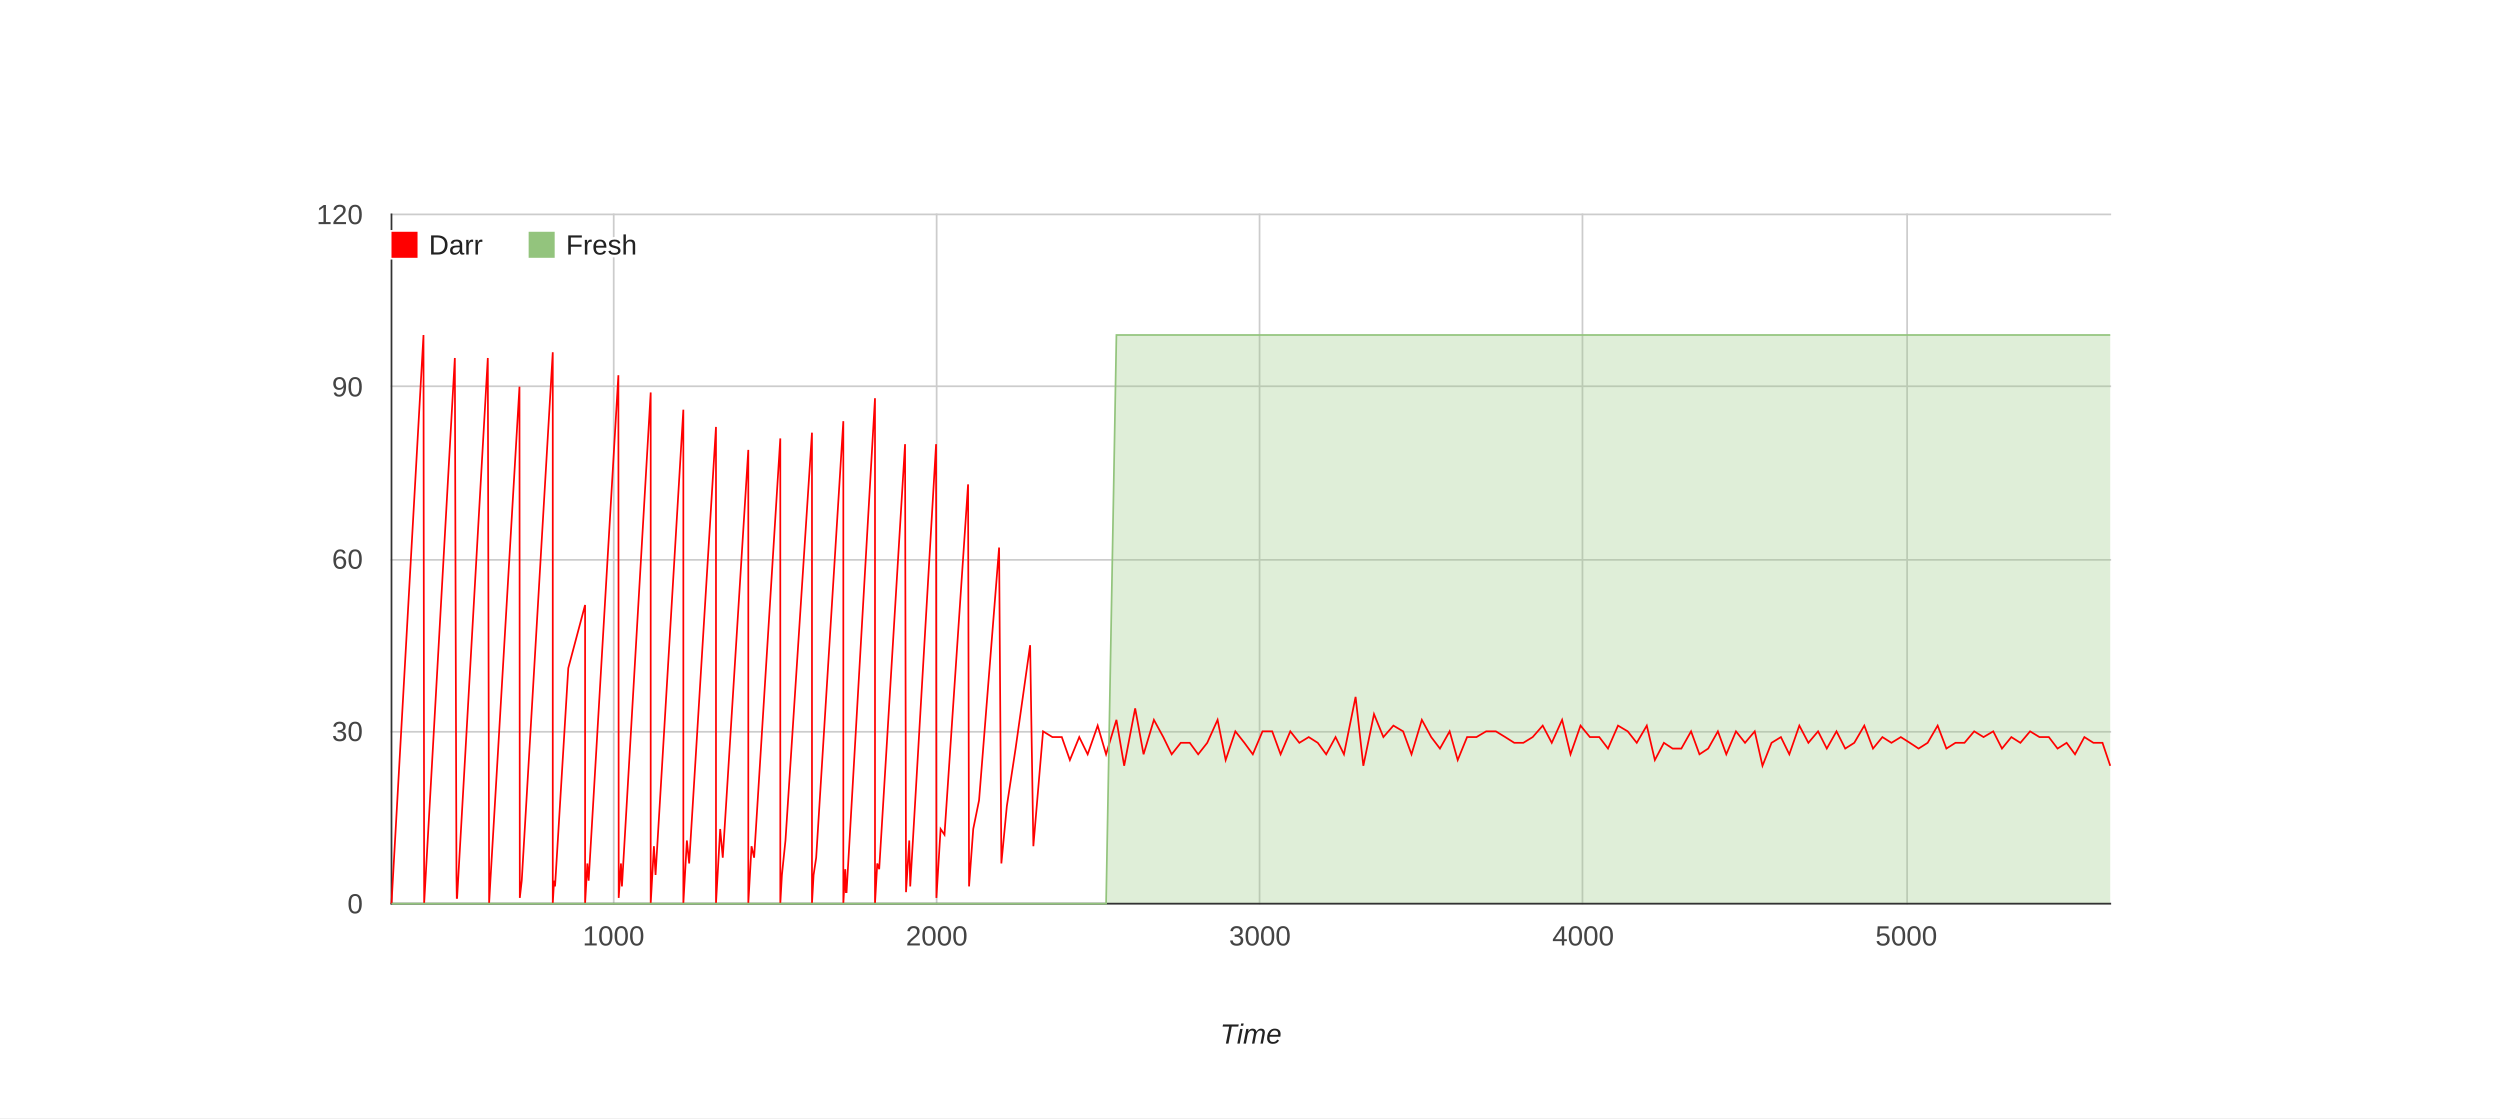
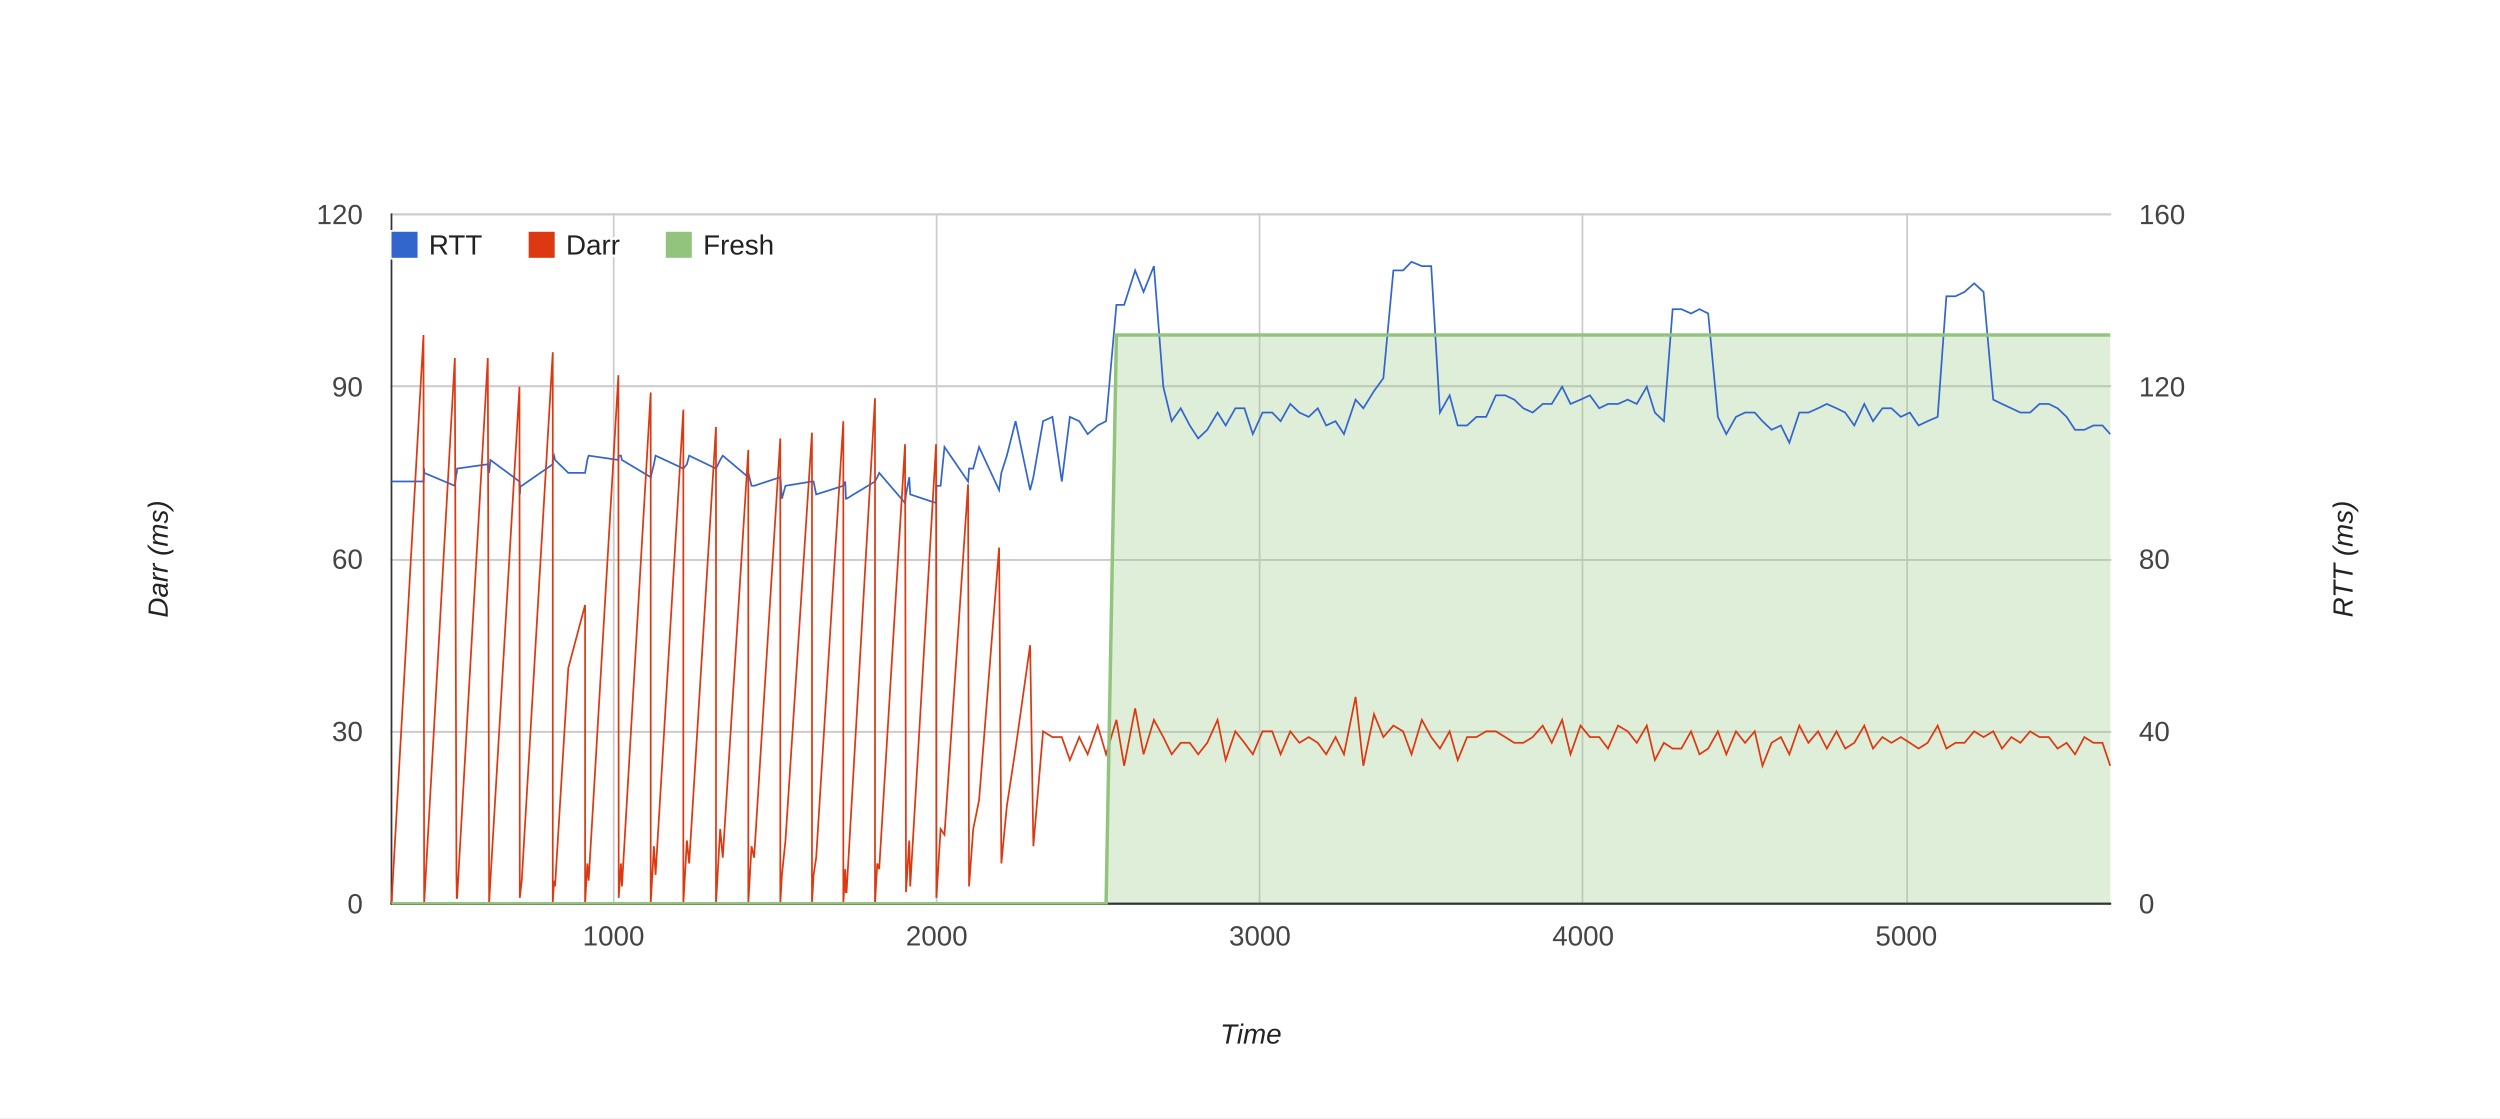
<svg width="1440" height="644" aria-label="A chart." style="overflow: hidden;">
  <defs id="defs">
-     <clipPath id="_ABSTRACT_RENDERER_ID_7">
+     <clipPath id="_ABSTRACT_RENDERER_ID_136">
      <rect x="225" y="123" width="991" height="398" />
    </clipPath>
  </defs>
  <rect x="0" y="0" width="1440" height="644" stroke="none" stroke-width="0" fill="#ffffff" />
  <g>
    <rect x="225" y="123" width="991" height="398" stroke="none" stroke-width="0" fill-opacity="0" fill="#ffffff" />
-     <g clip-path="url(#_ABSTRACT_RENDERER_ID_7)">
+     <g clip-path="url(#_ABSTRACT_RENDERER_ID_136)">
      <g>
        <rect x="353" y="123" width="1" height="398" stroke="none" stroke-width="0" fill="#cccccc" />
        <rect x="539" y="123" width="1" height="398" stroke="none" stroke-width="0" fill="#cccccc" />
        <rect x="725" y="123" width="1" height="398" stroke="none" stroke-width="0" fill="#cccccc" />
        <rect x="911" y="123" width="1" height="398" stroke="none" stroke-width="0" fill="#cccccc" />
        <rect x="1098" y="123" width="1" height="398" stroke="none" stroke-width="0" fill="#cccccc" />
        <rect x="225" y="520" width="991" height="1" stroke="none" stroke-width="0" fill="#cccccc" />
        <rect x="225" y="421" width="991" height="1" stroke="none" stroke-width="0" fill="#cccccc" />
        <rect x="225" y="322" width="991" height="1" stroke="none" stroke-width="0" fill="#cccccc" />
        <rect x="225" y="222" width="991" height="1" stroke="none" stroke-width="0" fill="#cccccc" />
        <rect x="225" y="123" width="991" height="1" stroke="none" stroke-width="0" fill="#cccccc" />
+         <rect x="225" y="520" width="991" height="1" stroke="none" stroke-width="0" fill="#cccccc" />
+         <rect x="225" y="421" width="991" height="1" stroke="none" stroke-width="0" fill="#cccccc" />
+         <rect x="225" y="322" width="991" height="1" stroke="none" stroke-width="0" fill="#cccccc" />
+         <rect x="225" y="222" width="991" height="1" stroke="none" stroke-width="0" fill="#cccccc" />
+         <rect x="225" y="123" width="991" height="1" stroke="none" stroke-width="0" fill="#cccccc" />
      </g>
      <g>
        <g>
-           <path d="M225.5,520.5L225.5,520.5L243.93,192.975L244.302,513.883L244.302,520.5L244.302,520.5L261.987,206.208L262.918,503.958L263.104,517.192L263.291,517.192L280.976,206.208L281.72,507.267L281.72,520.5L282.465,507.267L299.219,222.75L299.406,517.192L299.778,513.883L300.523,507.267L318.394,202.9L318.394,520.5L319.139,507.267L319.697,510.575L327.33,384.858L337.01,348.467L337.01,520.5L338.313,497.342L339.058,507.267L356.184,216.133L356.371,517.192L357.674,497.342L358.232,510.575L374.8,226.058L374.8,520.5L376.662,487.417L377.593,503.958L393.603,235.983L393.603,520.5L395.65,484.108L396.954,497.342L412.405,245.908L412.405,520.5L414.825,477.492L416.314,494.033L431.021,259.142L431.021,520.5L432.882,487.417L434.372,494.033L449.451,252.525L449.451,520.5L450.382,503.958L452.429,484.108L467.694,249.217L467.694,520.5L468.625,503.958L470.115,494.033L485.752,242.6L485.752,520.5L486.869,500.65L487.241,513.883L487.614,513.883L503.996,229.367L503.996,520.5L505.299,497.342L506.416,500.65L521.309,255.833L521.867,513.883L523.729,484.108L524.287,510.575L539.18,255.833L539.366,517.192L541.786,477.492L544.02,480.8L557.61,278.992L558.168,510.575L560.588,477.492L563.939,460.95L575.481,315.383L576.784,497.342L579.949,464.258L584.975,431.175L593.353,371.625L595.214,487.417L600.799,421.25L606.198,424.558L611.596,424.558L616.25,437.792L621.649,424.558L626.489,434.483L632.26,417.942L637.1,434.483L643.057,414.633L647.525,441.1L653.855,408.017L658.695,434.483L664.652,414.633L670.051,424.558L674.891,434.483L680.103,427.867L685.316,427.867L690.156,434.483L695.368,427.867L701.325,414.633L705.98,437.792L711.564,421.25L716.777,427.867L721.617,434.483L727.202,421.25L732.787,421.25L737.627,434.483L743.212,421.25L748.424,427.867L753.823,424.558L759.035,427.867L763.875,434.483L769.274,424.558L774.114,434.483L780.816,401.4L785.284,441.1L791.427,411.325L796.826,424.558L802.597,417.942L808.181,421.25L813.022,434.483L818.979,414.633L824.377,424.558L829.404,431.175L834.989,421.25L839.643,437.792L845.041,424.558L850.44,424.558L856.025,421.25L861.609,421.25L867.008,424.558L872.221,427.867L877.433,427.867L882.832,424.558L888.603,417.942L893.815,427.867L899.772,414.633L904.612,434.483L910.383,417.942L915.782,424.558L921.181,424.558L926.207,431.175L931.978,417.942L937.563,421.25L942.775,427.867L948.546,417.942L953.2,437.792L958.413,427.867L963.439,431.175L968.465,431.175L974.05,421.25L978.89,434.483L983.917,431.175L989.502,421.25L994.342,434.483L999.926,421.25L1005.139,427.867L1010.724,421.25L1015.192,441.1L1020.404,427.867L1025.803,424.558L1030.643,434.483L1036.414,417.942L1041.626,427.867L1047.211,421.25L1052.237,431.175L1057.822,421.25L1062.849,431.175L1068.061,427.867L1073.832,417.942L1078.858,431.175L1084.257,424.558L1089.47,427.867L1094.868,424.558L1100.081,427.867L1105.107,431.175L1110.319,427.867L1116.09,417.942L1121.117,431.175L1126.329,427.867L1131.542,427.867L1137.127,421.25L1142.525,424.558L1148.11,421.25L1153.136,431.175L1158.535,424.558L1163.747,427.867L1169.332,421.25L1174.731,424.558L1180.13,424.558L1185.156,431.175L1190.368,427.867L1195.209,434.483L1200.607,424.558L1205.82,427.867L1211.032,427.867L1215.5,441.1L1215.5,520.5Z" stroke="none" stroke-width="0" fill-opacity="0" fill="#ff0000" />
+           <path d="M225.5,520.5L225.5,277.337L243.93,277.337L244.302,269.894L244.302,272.375L244.302,272.375L261.987,279.819L262.918,272.375L263.104,272.375L263.291,269.894L280.976,267.413L281.72,272.375L281.72,272.375L282.465,264.931L299.219,277.337L299.406,284.781L299.778,279.819L300.523,279.819L318.394,267.413L318.394,264.931L319.139,262.45L319.697,264.931L327.33,272.375L337.01,272.375L337.01,272.375L338.313,264.931L339.058,262.45L356.184,264.931L356.371,262.45L357.674,262.45L358.232,264.931L374.8,274.856L374.8,274.856L376.662,267.413L377.593,262.45L393.603,269.894L393.603,269.894L395.65,267.413L396.954,262.45L412.405,269.894L412.405,269.894L414.825,264.931L416.314,262.45L431.021,274.856L431.021,272.375L432.882,279.819L434.372,279.819L449.451,274.856L449.451,274.856L450.382,287.262L452.429,279.819L467.694,277.337L467.694,277.337L468.625,277.337L470.115,284.781L485.752,279.819L485.752,279.819L486.869,277.337L487.241,287.262L487.614,287.262L503.996,277.337L503.996,277.337L505.299,274.856L506.416,272.375L521.309,289.744L521.867,284.781L523.729,274.856L524.287,284.781L539.18,289.744L539.366,279.819L541.786,279.819L544.02,257.487L557.61,277.337L558.168,269.894L560.588,269.894L563.939,257.487L575.481,282.3L576.784,272.375L579.949,262.45L584.975,242.6L593.353,282.3L595.214,274.856L600.799,242.6L606.198,240.119L611.596,277.337L616.25,240.119L621.649,242.6L626.489,250.044L632.26,245.081L637.1,242.6L643.057,175.606L647.525,175.606L653.855,155.756L658.695,168.162L664.652,153.275L670.051,222.75L674.891,242.6L680.103,235.156L685.316,245.081L690.156,252.525L695.368,247.562L701.325,237.637L705.98,245.081L711.564,235.156L716.777,235.156L721.617,250.044L727.202,237.637L732.787,237.637L737.627,242.6L743.212,232.675L748.424,237.637L753.823,240.119L759.035,235.156L763.875,245.081L769.274,242.6L774.114,250.044L780.816,230.194L785.284,235.156L791.427,225.231L796.826,217.787L802.597,155.756L808.181,155.756L813.022,150.794L818.979,153.275L824.377,153.275L829.404,237.637L834.989,227.712L839.643,245.081L845.041,245.081L850.44,240.119L856.025,240.119L861.609,227.712L867.008,227.712L872.221,230.194L877.433,235.156L882.832,237.637L888.603,232.675L893.815,232.675L899.772,222.75L904.612,232.675L910.383,230.194L915.782,227.712L921.181,235.156L926.207,232.675L931.978,232.675L937.563,230.194L942.775,232.675L948.546,222.75L953.2,237.637L958.413,242.6L963.439,178.087L968.465,178.087L974.05,180.569L978.89,178.087L983.917,180.569L989.502,240.119L994.342,250.044L999.926,240.119L1005.139,237.637L1010.724,237.637L1015.192,242.6L1020.404,247.562L1025.803,245.081L1030.643,255.006L1036.414,237.637L1041.626,237.637L1047.211,235.156L1052.237,232.675L1057.822,235.156L1062.849,237.637L1068.061,245.081L1073.832,232.675L1078.858,242.6L1084.257,235.156L1089.47,235.156L1094.868,240.119L1100.081,237.637L1105.107,245.081L1110.319,242.6L1116.09,240.119L1121.117,170.644L1126.329,170.644L1131.542,168.162L1137.127,163.2L1142.525,168.162L1148.11,230.194L1153.136,232.675L1158.535,235.156L1163.747,237.637L1169.332,237.637L1174.731,232.675L1180.13,232.675L1185.156,235.156L1190.368,240.119L1195.209,247.562L1200.607,247.562L1205.82,245.081L1211.032,245.081L1215.5,250.044L1215.5,520.5Z" stroke="none" stroke-width="0" fill-opacity="0" fill="#3366cc" />
+         </g>
+         <g>
+           <path d="M225.5,520.5L225.5,520.5L243.93,192.975L244.302,513.883L244.302,520.5L244.302,520.5L261.987,206.208L262.918,503.958L263.104,517.192L263.291,517.192L280.976,206.208L281.72,507.267L281.72,520.5L282.465,507.267L299.219,222.75L299.406,517.192L299.778,513.883L300.523,507.267L318.394,202.9L318.394,520.5L319.139,507.267L319.697,510.575L327.33,384.858L337.01,348.467L337.01,520.5L338.313,497.342L339.058,507.267L356.184,216.133L356.371,517.192L357.674,497.342L358.232,510.575L374.8,226.058L374.8,520.5L376.662,487.417L377.593,503.958L393.603,235.983L393.603,520.5L395.65,484.108L396.954,497.342L412.405,245.908L412.405,520.5L414.825,477.492L416.314,494.033L431.021,259.142L431.021,520.5L432.882,487.417L434.372,494.033L449.451,252.525L449.451,520.5L450.382,503.958L452.429,484.108L467.694,249.217L467.694,520.5L468.625,503.958L470.115,494.033L485.752,242.6L485.752,520.5L486.869,500.65L487.241,513.883L487.614,513.883L503.996,229.367L503.996,520.5L505.299,497.342L506.416,500.65L521.309,255.833L521.867,513.883L523.729,484.108L524.287,510.575L539.18,255.833L539.366,517.192L541.786,477.492L544.02,480.8L557.61,278.992L558.168,510.575L560.588,477.492L563.939,460.95L575.481,315.383L576.784,497.342L579.949,464.258L584.975,431.175L593.353,371.625L595.214,487.417L600.799,421.25L606.198,424.558L611.596,424.558L616.25,437.792L621.649,424.558L626.489,434.483L632.26,417.942L637.1,434.483L643.057,414.633L647.525,441.1L653.855,408.017L658.695,434.483L664.652,414.633L670.051,424.558L674.891,434.483L680.103,427.867L685.316,427.867L690.156,434.483L695.368,427.867L701.325,414.633L705.98,437.792L711.564,421.25L716.777,427.867L721.617,434.483L727.202,421.25L732.787,421.25L737.627,434.483L743.212,421.25L748.424,427.867L753.823,424.558L759.035,427.867L763.875,434.483L769.274,424.558L774.114,434.483L780.816,401.4L785.284,441.1L791.427,411.325L796.826,424.558L802.597,417.942L808.181,421.25L813.022,434.483L818.979,414.633L824.377,424.558L829.404,431.175L834.989,421.25L839.643,437.792L845.041,424.558L850.44,424.558L856.025,421.25L861.609,421.25L867.008,424.558L872.221,427.867L877.433,427.867L882.832,424.558L888.603,417.942L893.815,427.867L899.772,414.633L904.612,434.483L910.383,417.942L915.782,424.558L921.181,424.558L926.207,431.175L931.978,417.942L937.563,421.25L942.775,427.867L948.546,417.942L953.2,437.792L958.413,427.867L963.439,431.175L968.465,431.175L974.05,421.25L978.89,434.483L983.917,431.175L989.502,421.25L994.342,434.483L999.926,421.25L1005.139,427.867L1010.724,421.25L1015.192,441.1L1020.404,427.867L1025.803,424.558L1030.643,434.483L1036.414,417.942L1041.626,427.867L1047.211,421.25L1052.237,431.175L1057.822,421.25L1062.849,431.175L1068.061,427.867L1073.832,417.942L1078.858,431.175L1084.257,424.558L1089.47,427.867L1094.868,424.558L1100.081,427.867L1105.107,431.175L1110.319,427.867L1116.09,417.942L1121.117,431.175L1126.329,427.867L1131.542,427.867L1137.127,421.25L1142.525,424.558L1148.11,421.25L1153.136,431.175L1158.535,424.558L1163.747,427.867L1169.332,421.25L1174.731,424.558L1180.13,424.558L1185.156,431.175L1190.368,427.867L1195.209,434.483L1200.607,424.558L1205.82,427.867L1211.032,427.867L1215.5,441.1L1215.5,520.5Z" stroke="none" stroke-width="0" fill-opacity="0" fill="#dc3912" />
        </g>
        <g>
          <path d="M225.5,520.5L225.5,520.5L243.93,520.5L244.302,520.5L244.302,520.5L244.302,520.5L261.987,520.5L262.918,520.5L263.104,520.5L263.291,520.5L280.976,520.5L281.72,520.5L281.72,520.5L282.465,520.5L299.219,520.5L299.406,520.5L299.778,520.5L300.523,520.5L318.394,520.5L318.394,520.5L319.139,520.5L319.697,520.5L327.33,520.5L337.01,520.5L337.01,520.5L338.313,520.5L339.058,520.5L356.184,520.5L356.371,520.5L357.674,520.5L358.232,520.5L374.8,520.5L374.8,520.5L376.662,520.5L377.593,520.5L393.603,520.5L393.603,520.5L395.65,520.5L396.954,520.5L412.405,520.5L412.405,520.5L414.825,520.5L416.314,520.5L431.021,520.5L431.021,520.5L432.882,520.5L434.372,520.5L449.451,520.5L449.451,520.5L450.382,520.5L452.429,520.5L467.694,520.5L467.694,520.5L468.625,520.5L470.115,520.5L485.752,520.5L485.752,520.5L486.869,520.5L487.241,520.5L487.614,520.5L503.996,520.5L503.996,520.5L505.299,520.5L506.416,520.5L521.309,520.5L521.867,520.5L523.729,520.5L524.287,520.5L539.18,520.5L539.366,520.5L541.786,520.5L544.02,520.5L557.61,520.5L558.168,520.5L560.588,520.5L563.939,520.5L575.481,520.5L576.784,520.5L579.949,520.5L584.975,520.5L593.353,520.5L595.214,520.5L600.799,520.5L606.198,520.5L611.596,520.5L616.25,520.5L621.649,520.5L626.489,520.5L632.26,520.5L637.1,520.5L643.057,192.975L647.525,192.975L653.855,192.975L658.695,192.975L664.652,192.975L670.051,192.975L674.891,192.975L680.103,192.975L685.316,192.975L690.156,192.975L695.368,192.975L701.325,192.975L705.98,192.975L711.564,192.975L716.777,192.975L721.617,192.975L727.202,192.975L732.787,192.975L737.627,192.975L743.212,192.975L748.424,192.975L753.823,192.975L759.035,192.975L763.875,192.975L769.274,192.975L774.114,192.975L780.816,192.975L785.284,192.975L791.427,192.975L796.826,192.975L802.597,192.975L808.181,192.975L813.022,192.975L818.979,192.975L824.377,192.975L829.404,192.975L834.989,192.975L839.643,192.975L845.041,192.975L850.44,192.975L856.025,192.975L861.609,192.975L867.008,192.975L872.221,192.975L877.433,192.975L882.832,192.975L888.603,192.975L893.815,192.975L899.772,192.975L904.612,192.975L910.383,192.975L915.782,192.975L921.181,192.975L926.207,192.975L931.978,192.975L937.563,192.975L942.775,192.975L948.546,192.975L953.2,192.975L958.413,192.975L963.439,192.975L968.465,192.975L974.05,192.975L978.89,192.975L983.917,192.975L989.502,192.975L994.342,192.975L999.926,192.975L1005.139,192.975L1010.724,192.975L1015.192,192.975L1020.404,192.975L1025.803,192.975L1030.643,192.975L1036.414,192.975L1041.626,192.975L1047.211,192.975L1052.237,192.975L1057.822,192.975L1062.849,192.975L1068.061,192.975L1073.832,192.975L1078.858,192.975L1084.257,192.975L1089.47,192.975L1094.868,192.975L1100.081,192.975L1105.107,192.975L1110.319,192.975L1116.09,192.975L1121.117,192.975L1126.329,192.975L1131.542,192.975L1137.127,192.975L1142.525,192.975L1148.11,192.975L1153.136,192.975L1158.535,192.975L1163.747,192.975L1169.332,192.975L1174.731,192.975L1180.13,192.975L1185.156,192.975L1190.368,192.975L1195.209,192.975L1200.607,192.975L1205.82,192.975L1211.032,192.975L1215.5,192.975L1215.5,520.5Z" stroke="none" stroke-width="0" fill-opacity="0.3" fill="#93c47d" />
        </g>
      </g>
      <g>
        <rect x="225" y="123" width="1" height="398" stroke="none" stroke-width="0" fill="#333333" />
        <rect x="225" y="520" width="991" height="1" stroke="none" stroke-width="0" fill="#333333" />
+         <rect x="225" y="520" width="991" height="1" stroke="none" stroke-width="0" fill="#333333" />
      </g>
      <g>
-         <path d="M225.5,520.5L243.93,192.975L244.302,513.883L244.302,520.5L244.302,520.5L261.987,206.208L262.918,503.958L263.104,517.192L263.291,517.192L280.976,206.208L281.72,507.267L281.72,520.5L282.465,507.267L299.219,222.75L299.406,517.192L299.778,513.883L300.523,507.267L318.394,202.9L318.394,520.5L319.139,507.267L319.697,510.575L327.33,384.858L337.01,348.467L337.01,520.5L338.313,497.342L339.058,507.267L356.184,216.133L356.371,517.192L357.674,497.342L358.232,510.575L374.8,226.058L374.8,520.5L376.662,487.417L377.593,503.958L393.603,235.983L393.603,520.5L395.65,484.108L396.954,497.342L412.405,245.908L412.405,520.5L414.825,477.492L416.314,494.033L431.021,259.142L431.021,520.5L432.882,487.417L434.372,494.033L449.451,252.525L449.451,520.5L450.382,503.958L452.429,484.108L467.694,249.217L467.694,520.5L468.625,503.958L470.115,494.033L485.752,242.6L485.752,520.5L486.869,500.65L487.241,513.883L487.614,513.883L503.996,229.367L503.996,520.5L505.299,497.342L506.416,500.65L521.309,255.833L521.867,513.883L523.729,484.108L524.287,510.575L539.18,255.833L539.366,517.192L541.786,477.492L544.02,480.8L557.61,278.992L558.168,510.575L560.588,477.492L563.939,460.95L575.481,315.383L576.784,497.342L579.949,464.258L584.975,431.175L593.353,371.625L595.214,487.417L600.799,421.25L606.198,424.558L611.596,424.558L616.25,437.792L621.649,424.558L626.489,434.483L632.26,417.942L637.1,434.483L643.057,414.633L647.525,441.1L653.855,408.017L658.695,434.483L664.652,414.633L670.051,424.558L674.891,434.483L680.103,427.867L685.316,427.867L690.156,434.483L695.368,427.867L701.325,414.633L705.98,437.792L711.564,421.25L716.777,427.867L721.617,434.483L727.202,421.25L732.787,421.25L737.627,434.483L743.212,421.25L748.424,427.867L753.823,424.558L759.035,427.867L763.875,434.483L769.274,424.558L774.114,434.483L780.816,401.4L785.284,441.1L791.427,411.325L796.826,424.558L802.597,417.942L808.181,421.25L813.022,434.483L818.979,414.633L824.377,424.558L829.404,431.175L834.989,421.25L839.643,437.792L845.041,424.558L850.44,424.558L856.025,421.25L861.609,421.25L867.008,424.558L872.221,427.867L877.433,427.867L882.832,424.558L888.603,417.942L893.815,427.867L899.772,414.633L904.612,434.483L910.383,417.942L915.782,424.558L921.181,424.558L926.207,431.175L931.978,417.942L937.563,421.25L942.775,427.867L948.546,417.942L953.2,437.792L958.413,427.867L963.439,431.175L968.465,431.175L974.05,421.25L978.89,434.483L983.917,431.175L989.502,421.25L994.342,434.483L999.926,421.25L1005.139,427.867L1010.724,421.25L1015.192,441.1L1020.404,427.867L1025.803,424.558L1030.643,434.483L1036.414,417.942L1041.626,427.867L1047.211,421.25L1052.237,431.175L1057.822,421.25L1062.849,431.175L1068.061,427.867L1073.832,417.942L1078.858,431.175L1084.257,424.558L1089.47,427.867L1094.868,424.558L1100.081,427.867L1105.107,431.175L1110.319,427.867L1116.09,417.942L1121.117,431.175L1126.329,427.867L1131.542,427.867L1137.127,421.25L1142.525,424.558L1148.11,421.25L1153.136,431.175L1158.535,424.558L1163.747,427.867L1169.332,421.25L1174.731,424.558L1180.13,424.558L1185.156,431.175L1190.368,427.867L1195.209,434.483L1200.607,424.558L1205.82,427.867L1211.032,427.867L1215.5,441.1" stroke="#ff0000" stroke-width="1" fill-opacity="1" fill="none" />
-         <path d="M225.5,520.5L243.93,520.5L244.302,520.5L244.302,520.5L244.302,520.5L261.987,520.5L262.918,520.5L263.104,520.5L263.291,520.5L280.976,520.5L281.72,520.5L281.72,520.5L282.465,520.5L299.219,520.5L299.406,520.5L299.778,520.5L300.523,520.5L318.394,520.5L318.394,520.5L319.139,520.5L319.697,520.5L327.33,520.5L337.01,520.5L337.01,520.5L338.313,520.5L339.058,520.5L356.184,520.5L356.371,520.5L357.674,520.5L358.232,520.5L374.8,520.5L374.8,520.5L376.662,520.5L377.593,520.5L393.603,520.5L393.603,520.5L395.65,520.5L396.954,520.5L412.405,520.5L412.405,520.5L414.825,520.5L416.314,520.5L431.021,520.5L431.021,520.5L432.882,520.5L434.372,520.5L449.451,520.5L449.451,520.5L450.382,520.5L452.429,520.5L467.694,520.5L467.694,520.5L468.625,520.5L470.115,520.5L485.752,520.5L485.752,520.5L486.869,520.5L487.241,520.5L487.614,520.5L503.996,520.5L503.996,520.5L505.299,520.5L506.416,520.5L521.309,520.5L521.867,520.5L523.729,520.5L524.287,520.5L539.18,520.5L539.366,520.5L541.786,520.5L544.02,520.5L557.61,520.5L558.168,520.5L560.588,520.5L563.939,520.5L575.481,520.5L576.784,520.5L579.949,520.5L584.975,520.5L593.353,520.5L595.214,520.5L600.799,520.5L606.198,520.5L611.596,520.5L616.25,520.5L621.649,520.5L626.489,520.5L632.26,520.5L637.1,520.5L643.057,192.975L647.525,192.975L653.855,192.975L658.695,192.975L664.652,192.975L670.051,192.975L674.891,192.975L680.103,192.975L685.316,192.975L690.156,192.975L695.368,192.975L701.325,192.975L705.98,192.975L711.564,192.975L716.777,192.975L721.617,192.975L727.202,192.975L732.787,192.975L737.627,192.975L743.212,192.975L748.424,192.975L753.823,192.975L759.035,192.975L763.875,192.975L769.274,192.975L774.114,192.975L780.816,192.975L785.284,192.975L791.427,192.975L796.826,192.975L802.597,192.975L808.181,192.975L813.022,192.975L818.979,192.975L824.377,192.975L829.404,192.975L834.989,192.975L839.643,192.975L845.041,192.975L850.44,192.975L856.025,192.975L861.609,192.975L867.008,192.975L872.221,192.975L877.433,192.975L882.832,192.975L888.603,192.975L893.815,192.975L899.772,192.975L904.612,192.975L910.383,192.975L915.782,192.975L921.181,192.975L926.207,192.975L931.978,192.975L937.563,192.975L942.775,192.975L948.546,192.975L953.2,192.975L958.413,192.975L963.439,192.975L968.465,192.975L974.05,192.975L978.89,192.975L983.917,192.975L989.502,192.975L994.342,192.975L999.926,192.975L1005.139,192.975L1010.724,192.975L1015.192,192.975L1020.404,192.975L1025.803,192.975L1030.643,192.975L1036.414,192.975L1041.626,192.975L1047.211,192.975L1052.237,192.975L1057.822,192.975L1062.849,192.975L1068.061,192.975L1073.832,192.975L1078.858,192.975L1084.257,192.975L1089.47,192.975L1094.868,192.975L1100.081,192.975L1105.107,192.975L1110.319,192.975L1116.09,192.975L1121.117,192.975L1126.329,192.975L1131.542,192.975L1137.127,192.975L1142.525,192.975L1148.11,192.975L1153.136,192.975L1158.535,192.975L1163.747,192.975L1169.332,192.975L1174.731,192.975L1180.13,192.975L1185.156,192.975L1190.368,192.975L1195.209,192.975L1200.607,192.975L1205.82,192.975L1211.032,192.975L1215.5,192.975" stroke="#93c47d" stroke-width="1" fill-opacity="1" fill="none" />
+         <path d="M225.5,277.337L243.93,277.337L244.302,269.894L244.302,272.375L244.302,272.375L261.987,279.819L262.918,272.375L263.104,272.375L263.291,269.894L280.976,267.413L281.72,272.375L281.72,272.375L282.465,264.931L299.219,277.337L299.406,284.781L299.778,279.819L300.523,279.819L318.394,267.413L318.394,264.931L319.139,262.45L319.697,264.931L327.33,272.375L337.01,272.375L337.01,272.375L338.313,264.931L339.058,262.45L356.184,264.931L356.371,262.45L357.674,262.45L358.232,264.931L374.8,274.856L374.8,274.856L376.662,267.413L377.593,262.45L393.603,269.894L393.603,269.894L395.65,267.413L396.954,262.45L412.405,269.894L412.405,269.894L414.825,264.931L416.314,262.45L431.021,274.856L431.021,272.375L432.882,279.819L434.372,279.819L449.451,274.856L449.451,274.856L450.382,287.262L452.429,279.819L467.694,277.337L467.694,277.337L468.625,277.337L470.115,284.781L485.752,279.819L485.752,279.819L486.869,277.337L487.241,287.262L487.614,287.262L503.996,277.337L503.996,277.337L505.299,274.856L506.416,272.375L521.309,289.744L521.867,284.781L523.729,274.856L524.287,284.781L539.18,289.744L539.366,279.819L541.786,279.819L544.02,257.487L557.61,277.337L558.168,269.894L560.588,269.894L563.939,257.487L575.481,282.3L576.784,272.375L579.949,262.45L584.975,242.6L593.353,282.3L595.214,274.856L600.799,242.6L606.198,240.119L611.596,277.337L616.25,240.119L621.649,242.6L626.489,250.044L632.26,245.081L637.1,242.6L643.057,175.606L647.525,175.606L653.855,155.756L658.695,168.162L664.652,153.275L670.051,222.75L674.891,242.6L680.103,235.156L685.316,245.081L690.156,252.525L695.368,247.562L701.325,237.637L705.98,245.081L711.564,235.156L716.777,235.156L721.617,250.044L727.202,237.637L732.787,237.637L737.627,242.6L743.212,232.675L748.424,237.637L753.823,240.119L759.035,235.156L763.875,245.081L769.274,242.6L774.114,250.044L780.816,230.194L785.284,235.156L791.427,225.231L796.826,217.787L802.597,155.756L808.181,155.756L813.022,150.794L818.979,153.275L824.377,153.275L829.404,237.637L834.989,227.712L839.643,245.081L845.041,245.081L850.44,240.119L856.025,240.119L861.609,227.712L867.008,227.712L872.221,230.194L877.433,235.156L882.832,237.637L888.603,232.675L893.815,232.675L899.772,222.75L904.612,232.675L910.383,230.194L915.782,227.712L921.181,235.156L926.207,232.675L931.978,232.675L937.563,230.194L942.775,232.675L948.546,222.75L953.2,237.637L958.413,242.6L963.439,178.087L968.465,178.087L974.05,180.569L978.89,178.087L983.917,180.569L989.502,240.119L994.342,250.044L999.926,240.119L1005.139,237.637L1010.724,237.637L1015.192,242.6L1020.404,247.562L1025.803,245.081L1030.643,255.006L1036.414,237.637L1041.626,237.637L1047.211,235.156L1052.237,232.675L1057.822,235.156L1062.849,237.637L1068.061,245.081L1073.832,232.675L1078.858,242.6L1084.257,235.156L1089.47,235.156L1094.868,240.119L1100.081,237.637L1105.107,245.081L1110.319,242.6L1116.09,240.119L1121.117,170.644L1126.329,170.644L1131.542,168.162L1137.127,163.2L1142.525,168.162L1148.11,230.194L1153.136,232.675L1158.535,235.156L1163.747,237.637L1169.332,237.637L1174.731,232.675L1180.13,232.675L1185.156,235.156L1190.368,240.119L1195.209,247.562L1200.607,247.562L1205.82,245.081L1211.032,245.081L1215.5,250.044" stroke="#3366cc" stroke-width="1" fill-opacity="1" fill="none" />
+         <path d="M225.5,520.5L243.93,192.975L244.302,513.883L244.302,520.5L244.302,520.5L261.987,206.208L262.918,503.958L263.104,517.192L263.291,517.192L280.976,206.208L281.72,507.267L281.72,520.5L282.465,507.267L299.219,222.75L299.406,517.192L299.778,513.883L300.523,507.267L318.394,202.9L318.394,520.5L319.139,507.267L319.697,510.575L327.33,384.858L337.01,348.467L337.01,520.5L338.313,497.342L339.058,507.267L356.184,216.133L356.371,517.192L357.674,497.342L358.232,510.575L374.8,226.058L374.8,520.5L376.662,487.417L377.593,503.958L393.603,235.983L393.603,520.5L395.65,484.108L396.954,497.342L412.405,245.908L412.405,520.5L414.825,477.492L416.314,494.033L431.021,259.142L431.021,520.5L432.882,487.417L434.372,494.033L449.451,252.525L449.451,520.5L450.382,503.958L452.429,484.108L467.694,249.217L467.694,520.5L468.625,503.958L470.115,494.033L485.752,242.6L485.752,520.5L486.869,500.65L487.241,513.883L487.614,513.883L503.996,229.367L503.996,520.5L505.299,497.342L506.416,500.65L521.309,255.833L521.867,513.883L523.729,484.108L524.287,510.575L539.18,255.833L539.366,517.192L541.786,477.492L544.02,480.8L557.61,278.992L558.168,510.575L560.588,477.492L563.939,460.95L575.481,315.383L576.784,497.342L579.949,464.258L584.975,431.175L593.353,371.625L595.214,487.417L600.799,421.25L606.198,424.558L611.596,424.558L616.25,437.792L621.649,424.558L626.489,434.483L632.26,417.942L637.1,434.483L643.057,414.633L647.525,441.1L653.855,408.017L658.695,434.483L664.652,414.633L670.051,424.558L674.891,434.483L680.103,427.867L685.316,427.867L690.156,434.483L695.368,427.867L701.325,414.633L705.98,437.792L711.564,421.25L716.777,427.867L721.617,434.483L727.202,421.25L732.787,421.25L737.627,434.483L743.212,421.25L748.424,427.867L753.823,424.558L759.035,427.867L763.875,434.483L769.274,424.558L774.114,434.483L780.816,401.4L785.284,441.1L791.427,411.325L796.826,424.558L802.597,417.942L808.181,421.25L813.022,434.483L818.979,414.633L824.377,424.558L829.404,431.175L834.989,421.25L839.643,437.792L845.041,424.558L850.44,424.558L856.025,421.25L861.609,421.25L867.008,424.558L872.221,427.867L877.433,427.867L882.832,424.558L888.603,417.942L893.815,427.867L899.772,414.633L904.612,434.483L910.383,417.942L915.782,424.558L921.181,424.558L926.207,431.175L931.978,417.942L937.563,421.25L942.775,427.867L948.546,417.942L953.2,437.792L958.413,427.867L963.439,431.175L968.465,431.175L974.05,421.25L978.89,434.483L983.917,431.175L989.502,421.25L994.342,434.483L999.926,421.25L1005.139,427.867L1010.724,421.25L1015.192,441.1L1020.404,427.867L1025.803,424.558L1030.643,434.483L1036.414,417.942L1041.626,427.867L1047.211,421.25L1052.237,431.175L1057.822,421.25L1062.849,431.175L1068.061,427.867L1073.832,417.942L1078.858,431.175L1084.257,424.558L1089.47,427.867L1094.868,424.558L1100.081,427.867L1105.107,431.175L1110.319,427.867L1116.09,417.942L1121.117,431.175L1126.329,427.867L1131.542,427.867L1137.127,421.25L1142.525,424.558L1148.11,421.25L1153.136,431.175L1158.535,424.558L1163.747,427.867L1169.332,421.25L1174.731,424.558L1180.13,424.558L1185.156,431.175L1190.368,427.867L1195.209,434.483L1200.607,424.558L1205.82,427.867L1211.032,427.867L1215.5,441.1" stroke="#dc3912" stroke-width="1" fill-opacity="1" fill="none" />
+         <path d="M225.5,520.5L243.93,520.5L244.302,520.5L244.302,520.5L244.302,520.5L261.987,520.5L262.918,520.5L263.104,520.5L263.291,520.5L280.976,520.5L281.72,520.5L281.72,520.5L282.465,520.5L299.219,520.5L299.406,520.5L299.778,520.5L300.523,520.5L318.394,520.5L318.394,520.5L319.139,520.5L319.697,520.5L327.33,520.5L337.01,520.5L337.01,520.5L338.313,520.5L339.058,520.5L356.184,520.5L356.371,520.5L357.674,520.5L358.232,520.5L374.8,520.5L374.8,520.5L376.662,520.5L377.593,520.5L393.603,520.5L393.603,520.5L395.65,520.5L396.954,520.5L412.405,520.5L412.405,520.5L414.825,520.5L416.314,520.5L431.021,520.5L431.021,520.5L432.882,520.5L434.372,520.5L449.451,520.5L449.451,520.5L450.382,520.5L452.429,520.5L467.694,520.5L467.694,520.5L468.625,520.5L470.115,520.5L485.752,520.5L485.752,520.5L486.869,520.5L487.241,520.5L487.614,520.5L503.996,520.5L503.996,520.5L505.299,520.5L506.416,520.5L521.309,520.5L521.867,520.5L523.729,520.5L524.287,520.5L539.18,520.5L539.366,520.5L541.786,520.5L544.02,520.5L557.61,520.5L558.168,520.5L560.588,520.5L563.939,520.5L575.481,520.5L576.784,520.5L579.949,520.5L584.975,520.5L593.353,520.5L595.214,520.5L600.799,520.5L606.198,520.5L611.596,520.5L616.25,520.5L621.649,520.5L626.489,520.5L632.26,520.5L637.1,520.5L643.057,192.975L647.525,192.975L653.855,192.975L658.695,192.975L664.652,192.975L670.051,192.975L674.891,192.975L680.103,192.975L685.316,192.975L690.156,192.975L695.368,192.975L701.325,192.975L705.98,192.975L711.564,192.975L716.777,192.975L721.617,192.975L727.202,192.975L732.787,192.975L737.627,192.975L743.212,192.975L748.424,192.975L753.823,192.975L759.035,192.975L763.875,192.975L769.274,192.975L774.114,192.975L780.816,192.975L785.284,192.975L791.427,192.975L796.826,192.975L802.597,192.975L808.181,192.975L813.022,192.975L818.979,192.975L824.377,192.975L829.404,192.975L834.989,192.975L839.643,192.975L845.041,192.975L850.44,192.975L856.025,192.975L861.609,192.975L867.008,192.975L872.221,192.975L877.433,192.975L882.832,192.975L888.603,192.975L893.815,192.975L899.772,192.975L904.612,192.975L910.383,192.975L915.782,192.975L921.181,192.975L926.207,192.975L931.978,192.975L937.563,192.975L942.775,192.975L948.546,192.975L953.2,192.975L958.413,192.975L963.439,192.975L968.465,192.975L974.05,192.975L978.89,192.975L983.917,192.975L989.502,192.975L994.342,192.975L999.926,192.975L1005.139,192.975L1010.724,192.975L1015.192,192.975L1020.404,192.975L1025.803,192.975L1030.643,192.975L1036.414,192.975L1041.626,192.975L1047.211,192.975L1052.237,192.975L1057.822,192.975L1062.849,192.975L1068.061,192.975L1073.832,192.975L1078.858,192.975L1084.257,192.975L1089.47,192.975L1094.868,192.975L1100.081,192.975L1105.107,192.975L1110.319,192.975L1116.09,192.975L1121.117,192.975L1126.329,192.975L1131.542,192.975L1137.127,192.975L1142.525,192.975L1148.11,192.975L1153.136,192.975L1158.535,192.975L1163.747,192.975L1169.332,192.975L1174.731,192.975L1180.13,192.975L1185.156,192.975L1190.368,192.975L1195.209,192.975L1200.607,192.975L1205.82,192.975L1211.032,192.975L1215.5,192.975" stroke="#93c47d" stroke-width="2" fill-opacity="1" fill="none" />
      </g>
    </g>
    <g />
    <g>
      <g>
        <text text-anchor="middle" x="353.392" y="544.6" font-family="Arial" font-size="16" stroke="none" stroke-width="0" fill="#444444">1000</text>
      </g>
      <g>
        <text text-anchor="middle" x="539.552" y="544.6" font-family="Arial" font-size="16" stroke="none" stroke-width="0" fill="#444444">2000</text>
      </g>
      <g>
        <text text-anchor="middle" x="725.712" y="544.6" font-family="Arial" font-size="16" stroke="none" stroke-width="0" fill="#444444">3000</text>
      </g>
      <g>
        <text text-anchor="middle" x="911.873" y="544.6" font-family="Arial" font-size="16" stroke="none" stroke-width="0" fill="#444444">4000</text>
      </g>
      <g>
        <text text-anchor="middle" x="1098.033" y="544.6" font-family="Arial" font-size="16" stroke="none" stroke-width="0" fill="#444444">5000</text>
      </g>
      <g>
        <text text-anchor="end" x="209" y="526.1" font-family="Arial" font-size="16" stroke="none" stroke-width="0" fill="#444444">0</text>
      </g>
      <g>
        <text text-anchor="end" x="209" y="426.85" font-family="Arial" font-size="16" stroke="none" stroke-width="0" fill="#444444">30</text>
      </g>
      <g>
        <text text-anchor="end" x="209" y="327.6" font-family="Arial" font-size="16" stroke="none" stroke-width="0" fill="#444444">60</text>
      </g>
      <g>
        <text text-anchor="end" x="209" y="228.35" font-family="Arial" font-size="16" stroke="none" stroke-width="0" fill="#444444">90</text>
      </g>
      <g>
        <text text-anchor="end" x="209" y="129.1" font-family="Arial" font-size="16" stroke="none" stroke-width="0" fill="#444444">120</text>
      </g>
+       <g>
+         <text text-anchor="start" x="1232" y="526.1" font-family="Arial" font-size="16" stroke="none" stroke-width="0" fill="#444444">0</text>
+       </g>
+       <g>
+         <text text-anchor="start" x="1232" y="426.85" font-family="Arial" font-size="16" stroke="none" stroke-width="0" fill="#444444">40</text>
+       </g>
+       <g>
+         <text text-anchor="start" x="1232" y="327.6" font-family="Arial" font-size="16" stroke="none" stroke-width="0" fill="#444444">80</text>
+       </g>
+       <g>
+         <text text-anchor="start" x="1232" y="228.35" font-family="Arial" font-size="16" stroke="none" stroke-width="0" fill="#444444">120</text>
+       </g>
+       <g>
+         <text text-anchor="start" x="1232" y="129.1" font-family="Arial" font-size="16" stroke="none" stroke-width="0" fill="#444444">160</text>
+       </g>
    </g>
    <g>
-       <rect x="225" y="133" width="142" height="16" stroke="none" stroke-width="0" fill-opacity="0" fill="#ffffff" />
+       <rect x="225" y="133" width="221" height="16" stroke="none" stroke-width="0" fill-opacity="0" fill="#ffffff" />
      <g>
        <rect x="225" y="133" width="53" height="16" stroke="none" stroke-width="0" fill-opacity="0" fill="#ffffff" />
        <g>
          <g>
-             <text text-anchor="start" x="247" y="146.6" font-family="Arial" font-size="16" stroke="#ffffff" stroke-width="3" fill="#222222" aria-hidden="true">Darr</text>
-             <text text-anchor="start" x="247" y="146.6" font-family="Arial" font-size="16" stroke="none" stroke-width="0" fill="#222222">Darr</text>
+             <text text-anchor="start" x="247" y="146.6" font-family="Arial" font-size="16" stroke="#ffffff" stroke-width="3" fill="#222222" aria-hidden="true">RTT</text>
+             <text text-anchor="start" x="247" y="146.6" font-family="Arial" font-size="16" stroke="none" stroke-width="0" fill="#222222">RTT</text>
          </g>
        </g>
-         <rect x="225" y="133" width="16" height="16" stroke="#ffffff" stroke-width="1" fill="#ff0000" />
+         <rect x="225" y="133" width="16" height="16" stroke="#ffffff" stroke-width="1" fill="#3366cc" />
      </g>
      <g>
-         <rect x="304" y="133" width="63" height="16" stroke="none" stroke-width="0" fill-opacity="0" fill="#ffffff" />
+         <rect x="304" y="133" width="53" height="16" stroke="none" stroke-width="0" fill-opacity="0" fill="#ffffff" />
        <g>
          <g>
-             <text text-anchor="start" x="326" y="146.6" font-family="Arial" font-size="16" stroke="#ffffff" stroke-width="3" fill="#222222" aria-hidden="true">Fresh</text>
-             <text text-anchor="start" x="326" y="146.6" font-family="Arial" font-size="16" stroke="none" stroke-width="0" fill="#222222">Fresh</text>
+             <text text-anchor="start" x="326" y="146.6" font-family="Arial" font-size="16" stroke="#ffffff" stroke-width="3" fill="#222222" aria-hidden="true">Darr</text>
+             <text text-anchor="start" x="326" y="146.6" font-family="Arial" font-size="16" stroke="none" stroke-width="0" fill="#222222">Darr</text>
          </g>
        </g>
-         <rect x="304" y="133" width="16" height="16" stroke="#ffffff" stroke-width="1" fill="#93c47d" />
+         <rect x="304" y="133" width="16" height="16" stroke="#ffffff" stroke-width="1" fill="#dc3912" />
+       </g>
+       <g>
+         <rect x="383" y="133" width="63" height="16" stroke="none" stroke-width="0" fill-opacity="0" fill="#ffffff" />
+         <g>
+           <g>
+             <text text-anchor="start" x="405" y="146.6" font-family="Arial" font-size="16" stroke="#ffffff" stroke-width="3" fill="#222222" aria-hidden="true">Fresh</text>
+             <text text-anchor="start" x="405" y="146.6" font-family="Arial" font-size="16" stroke="none" stroke-width="0" fill="#222222">Fresh</text>
+           </g>
+         </g>
+         <rect x="383" y="133" width="16" height="16" stroke="#ffffff" stroke-width="1" fill="#93c47d" />
      </g>
    </g>
  </g>
  <g>
    <g>
      <text text-anchor="middle" x="720.5" y="601.1" font-family="Arial" font-size="16" font-style="italic" stroke="none" stroke-width="0" fill="#222222">Time</text>
    </g>
+     <g>
+       <text text-anchor="middle" x="96.6" y="322" font-family="Arial" font-size="16" font-style="italic" transform="rotate(-90 96.6 322)" stroke="none" stroke-width="0" fill="#222222">Darr (ms)</text>
+     </g>
+     <g>
+       <text text-anchor="middle" x="1355.1" y="322" font-family="Arial" font-size="16" font-style="italic" transform="rotate(-90 1355.1 322)" stroke="none" stroke-width="0" fill="#222222">RTT (ms)</text>
+     </g>
  </g>
  <g />
</svg>
